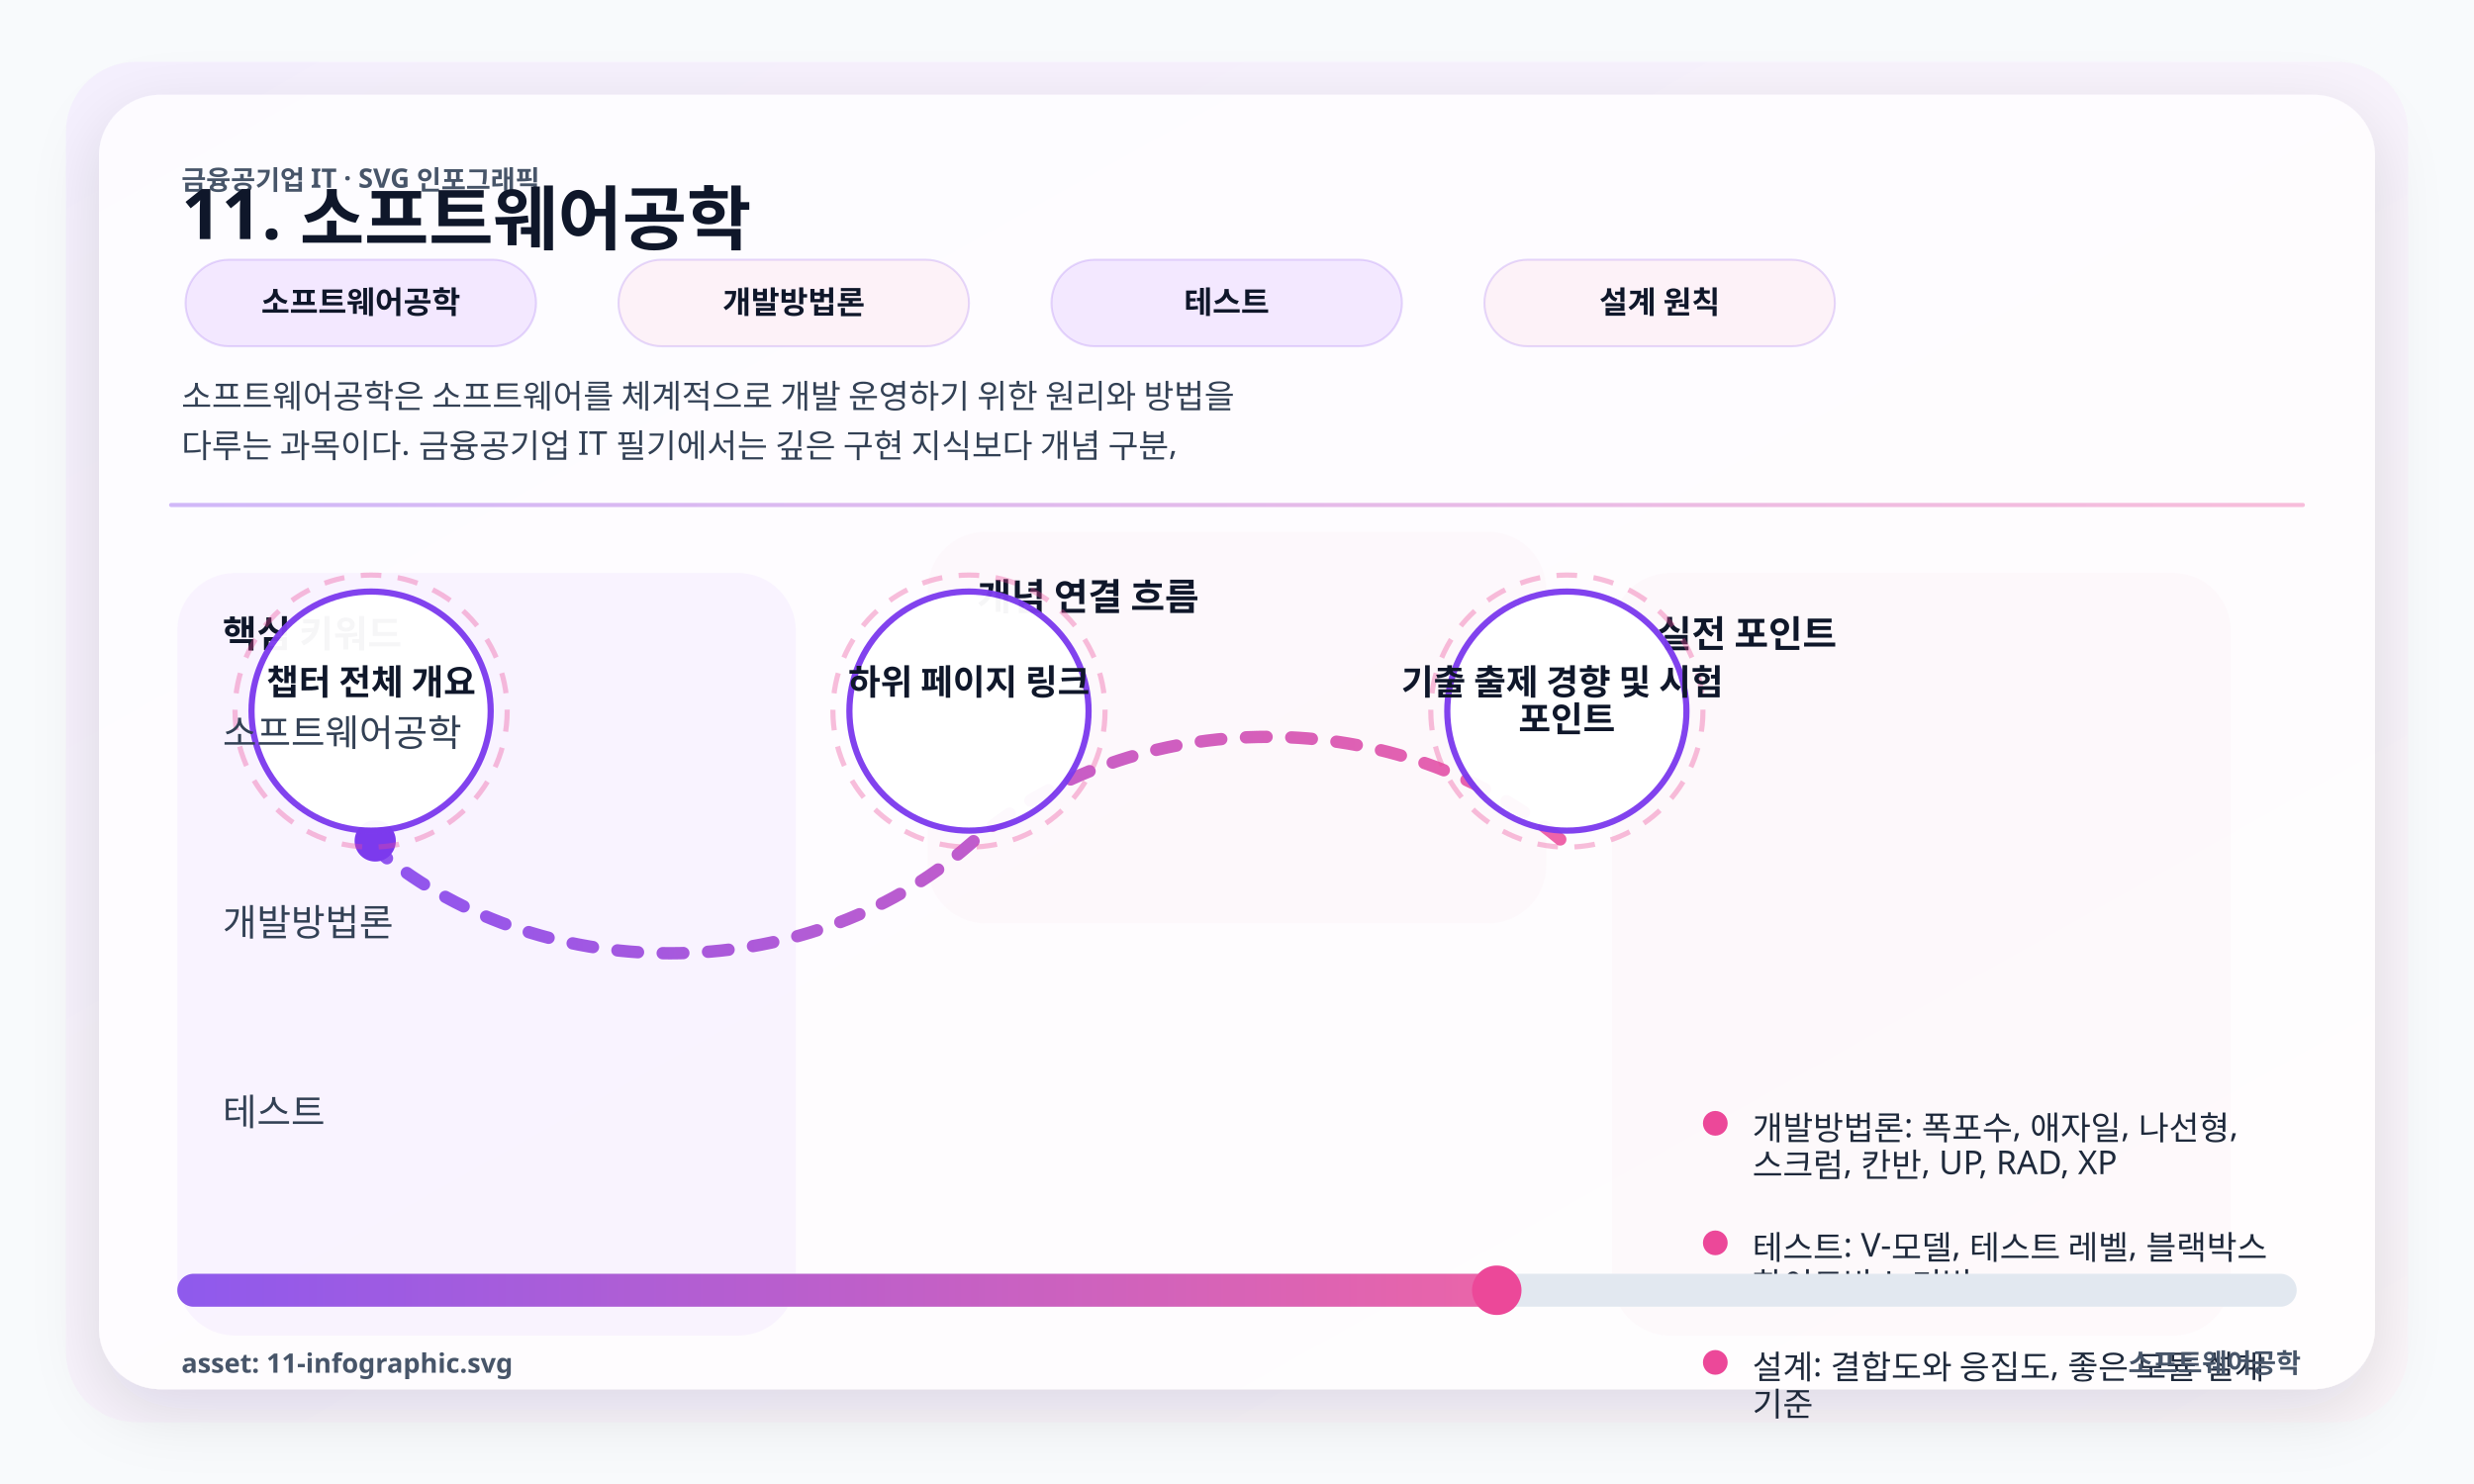
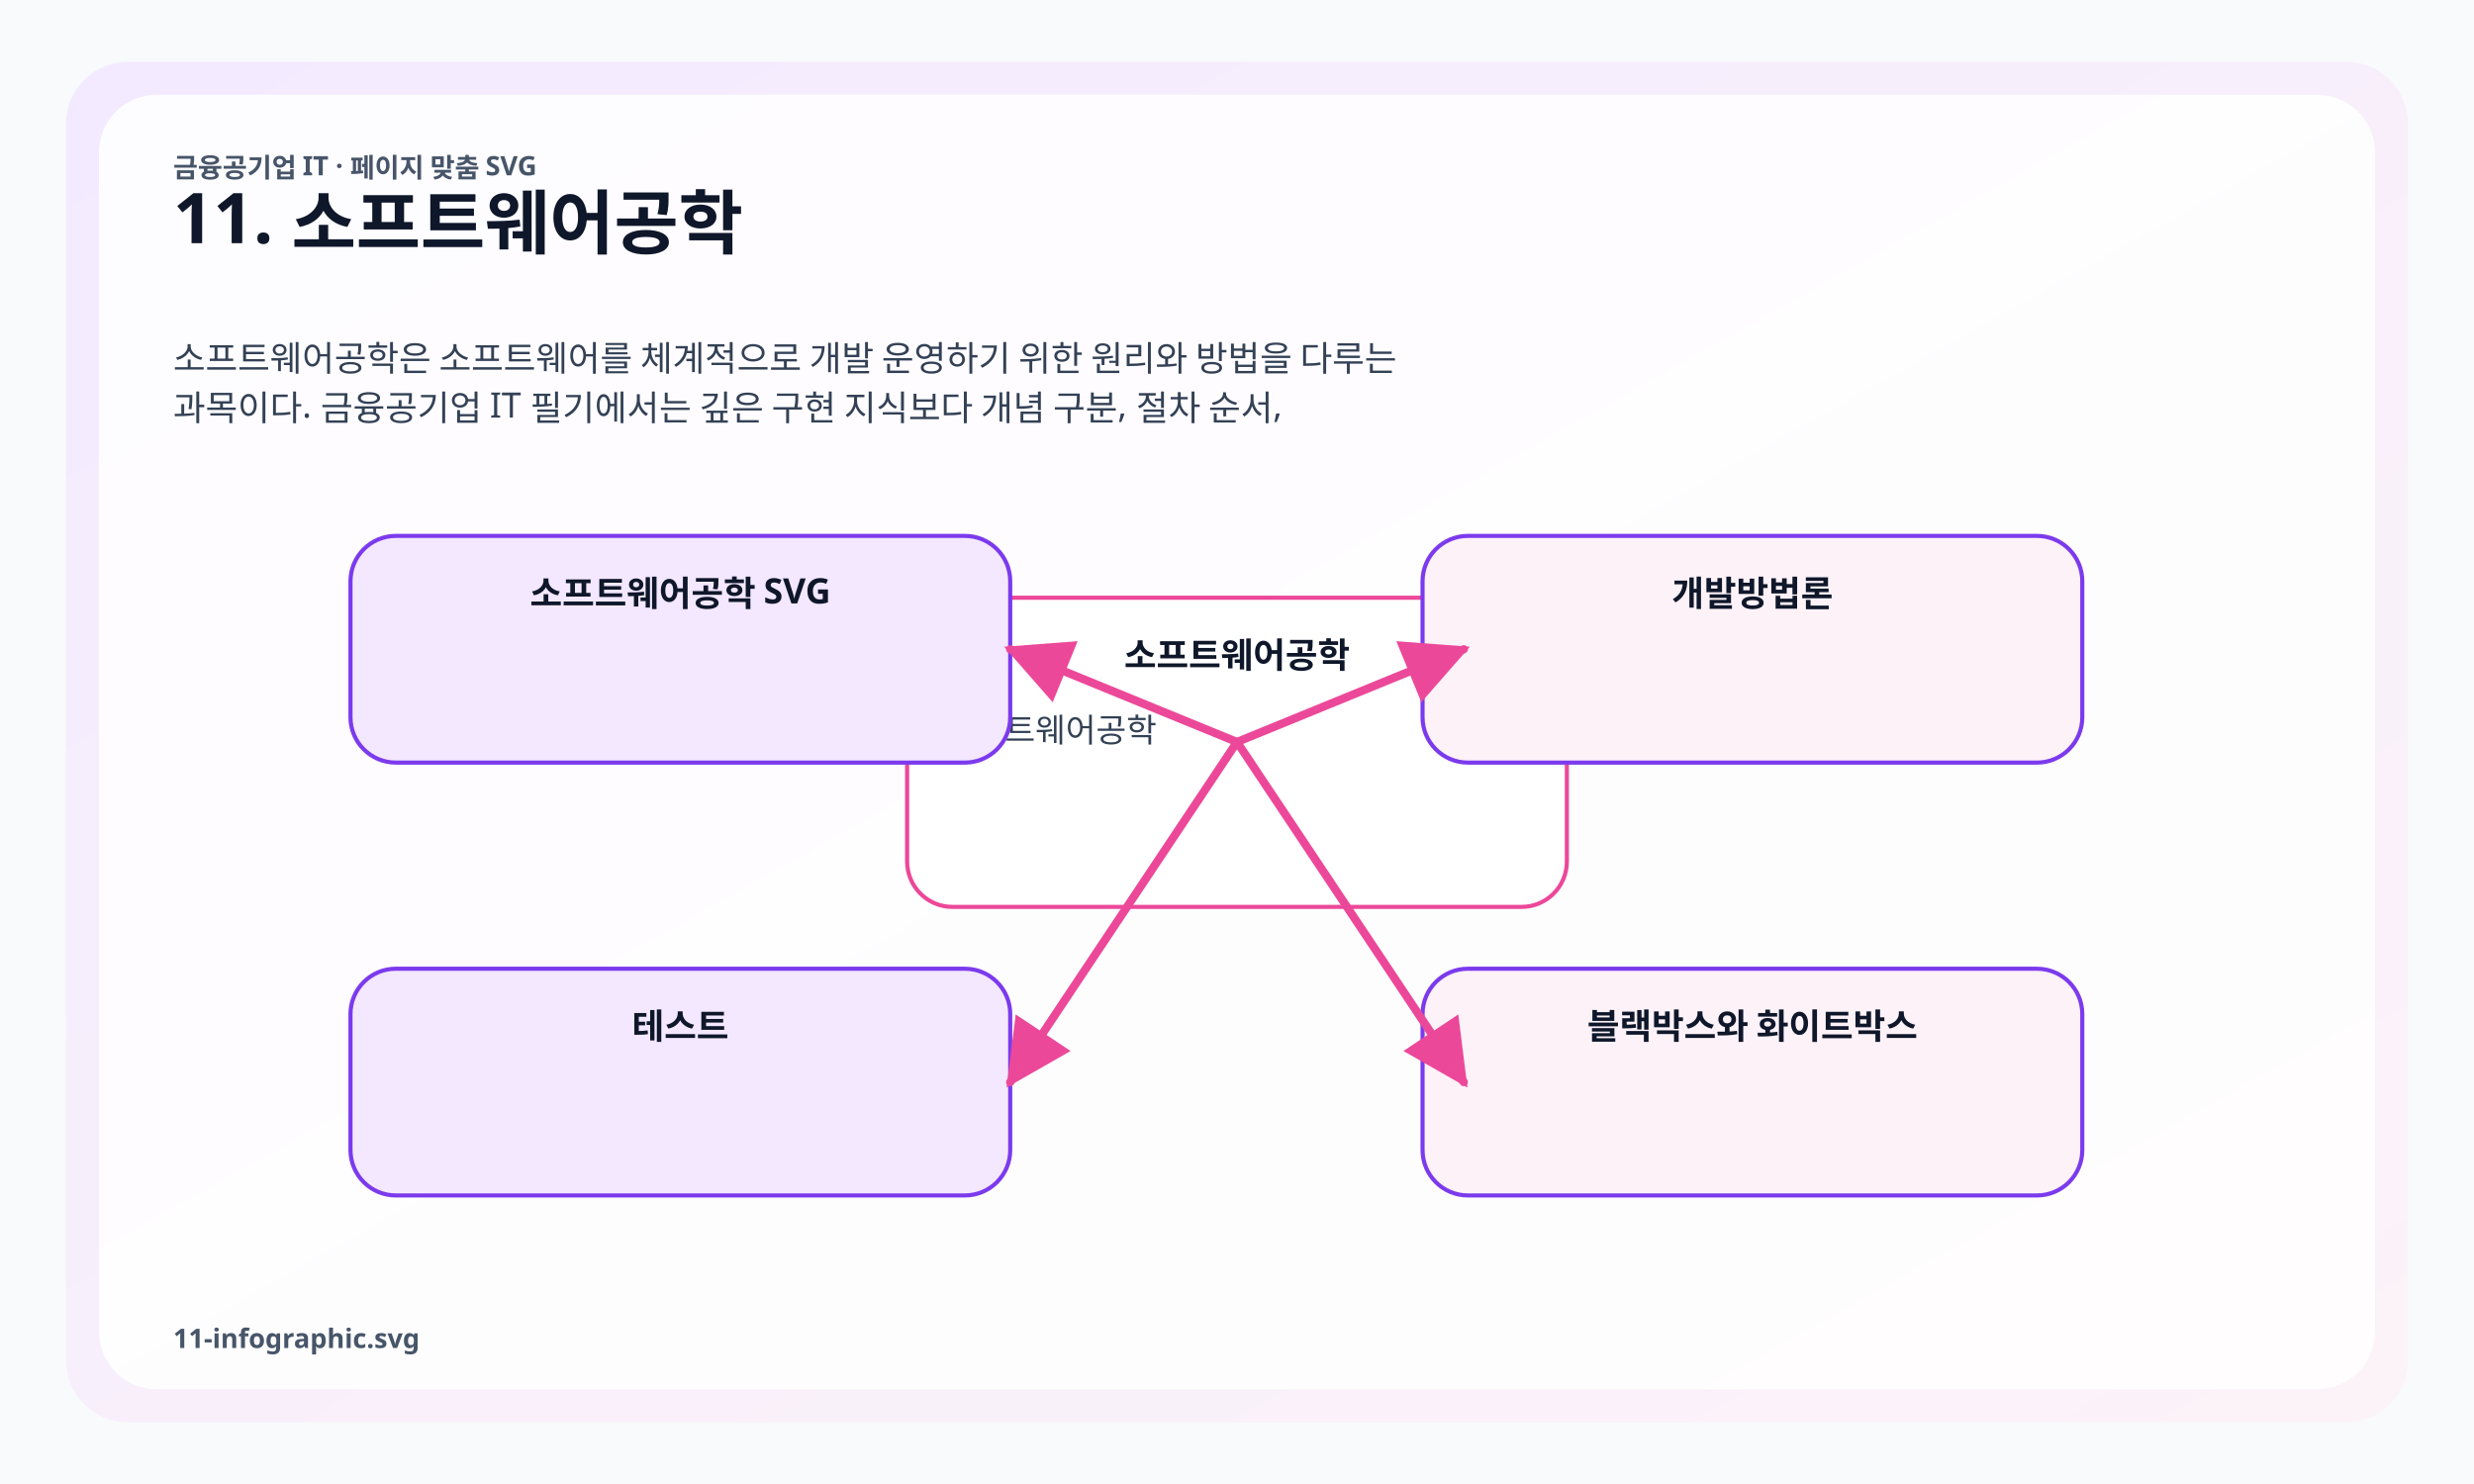
<svg xmlns="http://www.w3.org/2000/svg" width="1200" height="720" viewBox="0 0 1200 720" role="img" aria-labelledby="title desc">
  <defs>
-     <linearGradient id="bg" x1="0" y1="0" x2="1" y2="1">
+     <linearGradient id="grad-11-infographic.svg" x1="0" y1="0" x2="1" y2="1">
      <stop offset="0%" stop-color="#f3e8ff" />
      <stop offset="100%" stop-color="#fdf2f8" />
    </linearGradient>
-     <linearGradient id="line" x1="0" y1="0" x2="1" y2="0">
+     <linearGradient id="line-11-infographic.svg" x1="0" y1="0" x2="1" y2="0">
      <stop offset="0%" stop-color="#7c3aed" />
      <stop offset="100%" stop-color="#ec4899" />
    </linearGradient>
-     <filter id="shadow" x="-20%" y="-20%" width="140%" height="140%">
-       <feDropShadow dx="0" dy="10" stdDeviation="16" flood-color="#0f172a" flood-opacity="0.12" />
-     </filter>
    <style>
      .title { font: 700 34px 'Pretendard','Noto Sans KR',sans-serif; fill: #0f172a; }
-       .subtitle { font: 500 16px 'Pretendard','Noto Sans KR',sans-serif; fill: #334155; }
-       .section { font: 700 18px 'Pretendard','Noto Sans KR',sans-serif; fill: #0f172a; }
-       .chip { font: 700 15px 'Pretendard','Noto Sans KR',sans-serif; fill: #0f172a; }
-       .body { font: 500 18px 'Pretendard','Noto Sans KR',sans-serif; fill: #334155; }
-       .node { font: 700 17px 'Pretendard','Noto Sans KR',sans-serif; fill: #0f172a; }
-       .focus { font: 500 16px 'Pretendard','Noto Sans KR',sans-serif; fill: #1e293b; }
+       .subtitle { font: 500 17px 'Pretendard','Noto Sans KR',sans-serif; fill: #334155; }
+       .label { font: 700 17px 'Pretendard','Noto Sans KR',sans-serif; fill: #0f172a; }
+       .body { font: 500 16px 'Pretendard','Noto Sans KR',sans-serif; fill: #334155; }
      .small { font: 600 13px 'Pretendard','Noto Sans KR',sans-serif; fill: #475569; }
-       .float1 { animation: float1 7s ease-in-out infinite; }
-       .float2 { animation: float2 8s ease-in-out infinite; }
-       .float3 { animation: float3 9s ease-in-out infinite; }
-       .pulse { animation: pulse 2.4s ease-in-out infinite; transform-origin: center; }
-       @keyframes float1 { 0%,100% { transform: translateY(0px); } 50% { transform: translateY(-8px); } }
-       @keyframes float2 { 0%,100% { transform: translateY(-2px); } 50% { transform: translateY(7px); } }
-       @keyframes float3 { 0%,100% { transform: translateY(2px); } 50% { transform: translateY(-6px); } }
-       @keyframes pulse { 0%,100% { opacity: .55; transform: scale(1); } 50% { opacity: 1; transform: scale(1.35); } }
+       .cap { font: 700 14px 'Pretendard','Noto Sans KR',sans-serif; fill: #0f172a; }
    </style>
  </defs>
  <rect width="1200" height="720" fill="#f8fafc" />
-   <rect x="32" y="30" width="1136" height="660" rx="34" fill="url(#bg)" opacity="0.55" />
-   <rect x="48" y="46" width="1104" height="628" rx="30" fill="white" filter="url(#shadow)" />
-   <rect x="48" y="46" width="1104" height="628" rx="30" fill="url(#bg)" opacity="0.16" />
-   <text class="small" x="88" y="92">금융공기업 IT · SVG 인포그래픽</text>
-   <text class="title" x="88" y="116">
-     <tspan x="88" dy="0">11. 소프트웨어공학</tspan>
+   <rect x="32" y="30" width="1136" height="660" rx="30" fill="url(#grad-11-infographic.svg)" opacity="0.9" />
+   <rect x="48" y="46" width="1104" height="628" rx="28" fill="white" />
+   <rect x="48" y="46" width="1104" height="628" rx="28" fill="url(#grad-11-infographic.svg)" opacity="0.14" />
+   <text class="small" x="84" y="86">금융공기업 IT · 페이지 맞춤 SVG</text>
+   <text class="title" x="84" y="118" text-anchor="start">
+     <tspan x="84" dy="0">11. 소프트웨어공학</tspan>
  </text>
-   <text class="subtitle" x="88" y="198">
-     <tspan x="88" dy="0">소프트웨어공학은 소프트웨어를 체계적으로 개발 운영하기 위한 원리와 방법을</tspan>
-     <tspan x="88" dy="24">다루는 과목이다. 금융공기업 IT 필기에서는 깊은 구현 지식보다 개념 구분,</tspan>
+   <text class="subtitle" x="84" y="180" text-anchor="start">
+     <tspan x="84" dy="0">소프트웨어공학은 소프트웨어를 체계적으로 개발 운영하기 위한 원리와 방법을 다루는</tspan>
+     <tspan x="84" dy="24">과목이다. 금융공기업 IT 필기에서는 깊은 구현 지식보다 개념 구분, 절차 순서,</tspan>
  </text>
-   <g class="float1">
-     <rect x="90" y="126" width="170" height="42" rx="21" fill="#f3e8ff" stroke="#7c3aed" stroke-opacity="0.18" />
-     <text class="chip" x="175" y="152" text-anchor="middle">소프트웨어공학</text>
-   </g>
-   <g class="float2">
-     <rect x="300" y="126" width="170" height="42" rx="21" fill="#fdf2f8" stroke="#7c3aed" stroke-opacity="0.18" />
-     <text class="chip" x="385" y="152" text-anchor="middle">개발방법론</text>
-   </g>
-   <g class="float3">
-     <rect x="510" y="126" width="170" height="42" rx="21" fill="#f3e8ff" stroke="#7c3aed" stroke-opacity="0.18" />
-     <text class="chip" x="595" y="152" text-anchor="middle">테스트</text>
-   </g>
-   <g class="float1">
-     <rect x="720" y="126" width="170" height="42" rx="21" fill="#fdf2f8" stroke="#7c3aed" stroke-opacity="0.18" />
-     <text class="chip" x="805" y="152" text-anchor="middle">설계 원칙</text>
-   </g>
-   <rect x="82" y="244" width="1036" height="2" rx="1" fill="url(#line)" opacity="0.35" />
-   <rect x="86" y="278" width="300" height="370" rx="28" fill="#f3e8ff" opacity="0.42" />
-   <rect x="450" y="258" width="300" height="190" rx="28" fill="#fdf2f8" opacity="0.38" />
-   <rect x="782" y="278" width="300" height="370" rx="28" fill="#fdf2f8" opacity="0.42" />
-   <text class="section" x="108" y="314">핵심 키워드</text>
-   <text class="section" x="474" y="296">개념 연결 흐름</text>
-   <text class="section" x="804" y="314">실전 포인트</text>
-   <path d="M 180 410 C 260 480, 390 480, 470 410 S 680 340, 760 410" fill="none" stroke="url(#line)" stroke-width="6" stroke-linecap="round" opacity="0.85" stroke-dasharray="10 12">
-     <animate attributeName="stroke-dashoffset" from="0" to="-220" dur="8s" repeatCount="indefinite" />
-   </path>
-   <circle cx="182" cy="408" r="10" fill="#7c3aed">
-     <animateMotion dur="8s" repeatCount="indefinite" rotate="auto">
-       <mpath href="#route" />
-     </animateMotion>
-   </circle>
-   <path id="route" d="M 180 410 C 260 480, 390 480, 470 410 S 680 340, 760 410" fill="none" />
-   <g>
-     <circle cx="180" cy="345" r="58" fill="white" stroke="#7c3aed" stroke-width="3" opacity="0.96" />
-     <circle cx="180" cy="345" r="66" fill="none" stroke="#ec4899" stroke-opacity="0.35" stroke-width="2.5" stroke-dasharray="10 8">
-       <animate attributeName="stroke-dashoffset" from="0" to="-180" dur="7s" begin="0.0s" repeatCount="indefinite" />
-     </circle>
-     <text class="node" x="180" text-anchor="middle" y="337">
-       <tspan x="180" text-anchor="middle" dy="0">챕터 전체 개요</tspan>
-     </text>
-   </g>
-   <g>
-     <circle cx="470" cy="345" r="58" fill="white" stroke="#7c3aed" stroke-width="3" opacity="0.96" />
-     <circle cx="470" cy="345" r="66" fill="none" stroke="#ec4899" stroke-opacity="0.35" stroke-width="2.5" stroke-dasharray="10 8">
-       <animate attributeName="stroke-dashoffset" from="0" to="-180" dur="7s" begin="0.7s" repeatCount="indefinite" />
-     </circle>
-     <text class="node" x="470" text-anchor="middle" y="337">
-       <tspan x="470" text-anchor="middle" dy="0">하위 페이지 링크</tspan>
-     </text>
-   </g>
-   <g>
-     <circle cx="760" cy="345" r="58" fill="white" stroke="#7c3aed" stroke-width="3" opacity="0.96" />
-     <circle cx="760" cy="345" r="66" fill="none" stroke="#ec4899" stroke-opacity="0.35" stroke-width="2.5" stroke-dasharray="10 8">
-       <animate attributeName="stroke-dashoffset" from="0" to="-180" dur="7s" begin="1.4s" repeatCount="indefinite" />
-     </circle>
-     <text class="node" x="760" text-anchor="middle" y="337">
-       <tspan x="760" text-anchor="middle" dy="0">기출 출제 경향 및 시험</tspan>
-       <tspan x="760" text-anchor="middle" dy="18">포인트</tspan>
-     </text>
-   </g>
-   <text class="body" x="108" y="362">
-     <tspan x="108" dy="0">소프트웨어공학</tspan>
+   <defs>
+     <marker id="arrow" viewBox="0 0 10 10" refX="9" refY="5" markerWidth="8" markerHeight="8" orient="auto-start-reverse">
+       <path d="M 0 0 L 10 5 L 0 10 z" fill="#ec4899" />
+     </marker>
+   </defs>
+   <rect x="440" y="290" width="320" height="150" rx="22" fill="#ffffff" stroke="#ec4899" stroke-width="2" />
+   <text class="label" x="600" y="324" text-anchor="middle">
+     <tspan x="600" dy="0">소프트웨어공학</tspan>
  </text>
-   <text class="body" x="108" y="454">
-     <tspan x="108" dy="0">개발방법론</tspan>
+   <text class="body" x="458" y="360" text-anchor="start">
+     <tspan x="458" dy="0">소프트웨어공학</tspan>
  </text>
-   <text class="body" x="108" y="546">
-     <tspan x="108" dy="0">테스트</tspan>
+   <rect x="170" y="260" width="320" height="110" rx="22" fill="#f3e8ff" stroke="#7c3aed" stroke-width="2" />
+   <text class="label" x="330" y="294" text-anchor="middle">
+     <tspan x="330" dy="0">소프트웨어공학 SVG</tspan>
  </text>
-   <circle cx="832" cy="545" r="6" fill="#ec4899" class="pulse" style="animation-delay:0.0s" />
-   <text class="focus" x="850" y="553">
-     <tspan x="850" dy="0">개발방법론: 폭포수, 애자일, 나선형,</tspan>
-     <tspan x="850" dy="18">스크럼, 칸반, UP, RAD, XP</tspan>
+   <text class="body" x="188" y="330" text-anchor="start" />
+   <rect x="690" y="260" width="320" height="110" rx="22" fill="#fdf2f8" stroke="#7c3aed" stroke-width="2" />
+   <text class="label" x="850" y="294" text-anchor="middle">
+     <tspan x="850" dy="0">개발방법론</tspan>
  </text>
-   <circle cx="832" cy="603" r="6" fill="#ec4899" class="pulse" style="animation-delay:0.45s" />
-   <text class="focus" x="850" y="611">
-     <tspan x="850" dy="0">테스트: V-모델, 테스트 레벨, 블랙박스</tspan>
-     <tspan x="850" dy="18">화이트박스 기법</tspan>
+   <text class="body" x="708" y="330" text-anchor="start" />
+   <rect x="170" y="470" width="320" height="110" rx="22" fill="#f3e8ff" stroke="#7c3aed" stroke-width="2" />
+   <text class="label" x="330" y="504" text-anchor="middle">
+     <tspan x="330" dy="0">테스트</tspan>
  </text>
-   <circle cx="832" cy="661" r="6" fill="#ec4899" class="pulse" style="animation-delay:0.9s" />
-   <text class="focus" x="850" y="669">
-     <tspan x="850" dy="0">설계: 결합도와 응집도, 좋은 모듈 설계</tspan>
-     <tspan x="850" dy="18">기준</tspan>
+   <text class="body" x="188" y="540" text-anchor="start" />
+   <rect x="690" y="470" width="320" height="110" rx="22" fill="#fdf2f8" stroke="#7c3aed" stroke-width="2" />
+   <text class="label" x="850" y="504" text-anchor="middle">
+     <tspan x="850" dy="0">블랙박스와 화이트박스</tspan>
  </text>
-   <rect x="86" y="618" width="1028" height="16" rx="8" fill="#e2e8f0" />
-   <rect x="86" y="618" width="640" height="16" rx="8" fill="url(#line)" opacity="0.82">
-     <animate attributeName="width" values="420;860;420" dur="10s" repeatCount="indefinite" />
-   </rect>
-   <circle cx="726" cy="626" r="12" fill="#ec4899" class="pulse" />
-   <text class="small" x="88" y="666">asset: 11-infographic.svg</text>
-   <text class="small" x="1116" y="666" text-anchor="end">소프트웨어공학</text>
+   <text class="body" x="708" y="540" text-anchor="start" />
+   <line x1="600" y1="360" x2="490" y2="315" stroke="#ec4899" stroke-width="4" stroke-linecap="round" marker-end="url(#arrow)" />
+   <line x1="600" y1="360" x2="490" y2="315" stroke="#ec4899" stroke-width="2" stroke-linecap="round" stroke-dasharray="10 8" opacity="0.5">
+     <animate attributeName="stroke-dashoffset" from="0" to="-72" dur="4s" repeatCount="indefinite" />
+   </line>
+   <line x1="600" y1="360" x2="710" y2="315" stroke="#ec4899" stroke-width="4" stroke-linecap="round" marker-end="url(#arrow)" />
+   <line x1="600" y1="360" x2="710" y2="315" stroke="#ec4899" stroke-width="2" stroke-linecap="round" stroke-dasharray="10 8" opacity="0.5">
+     <animate attributeName="stroke-dashoffset" from="0" to="-72" dur="4s" repeatCount="indefinite" />
+   </line>
+   <line x1="600" y1="360" x2="490" y2="525" stroke="#ec4899" stroke-width="4" stroke-linecap="round" marker-end="url(#arrow)" />
+   <line x1="600" y1="360" x2="490" y2="525" stroke="#ec4899" stroke-width="2" stroke-linecap="round" stroke-dasharray="10 8" opacity="0.5">
+     <animate attributeName="stroke-dashoffset" from="0" to="-72" dur="4s" repeatCount="indefinite" />
+   </line>
+   <line x1="600" y1="360" x2="710" y2="525" stroke="#ec4899" stroke-width="4" stroke-linecap="round" marker-end="url(#arrow)" />
+   <line x1="600" y1="360" x2="710" y2="525" stroke="#ec4899" stroke-width="2" stroke-linecap="round" stroke-dasharray="10 8" opacity="0.5">
+     <animate attributeName="stroke-dashoffset" from="0" to="-72" dur="4s" repeatCount="indefinite" />
+   </line>
+   <text class="small" x="84" y="654">11-infographic.svg</text>
</svg>
